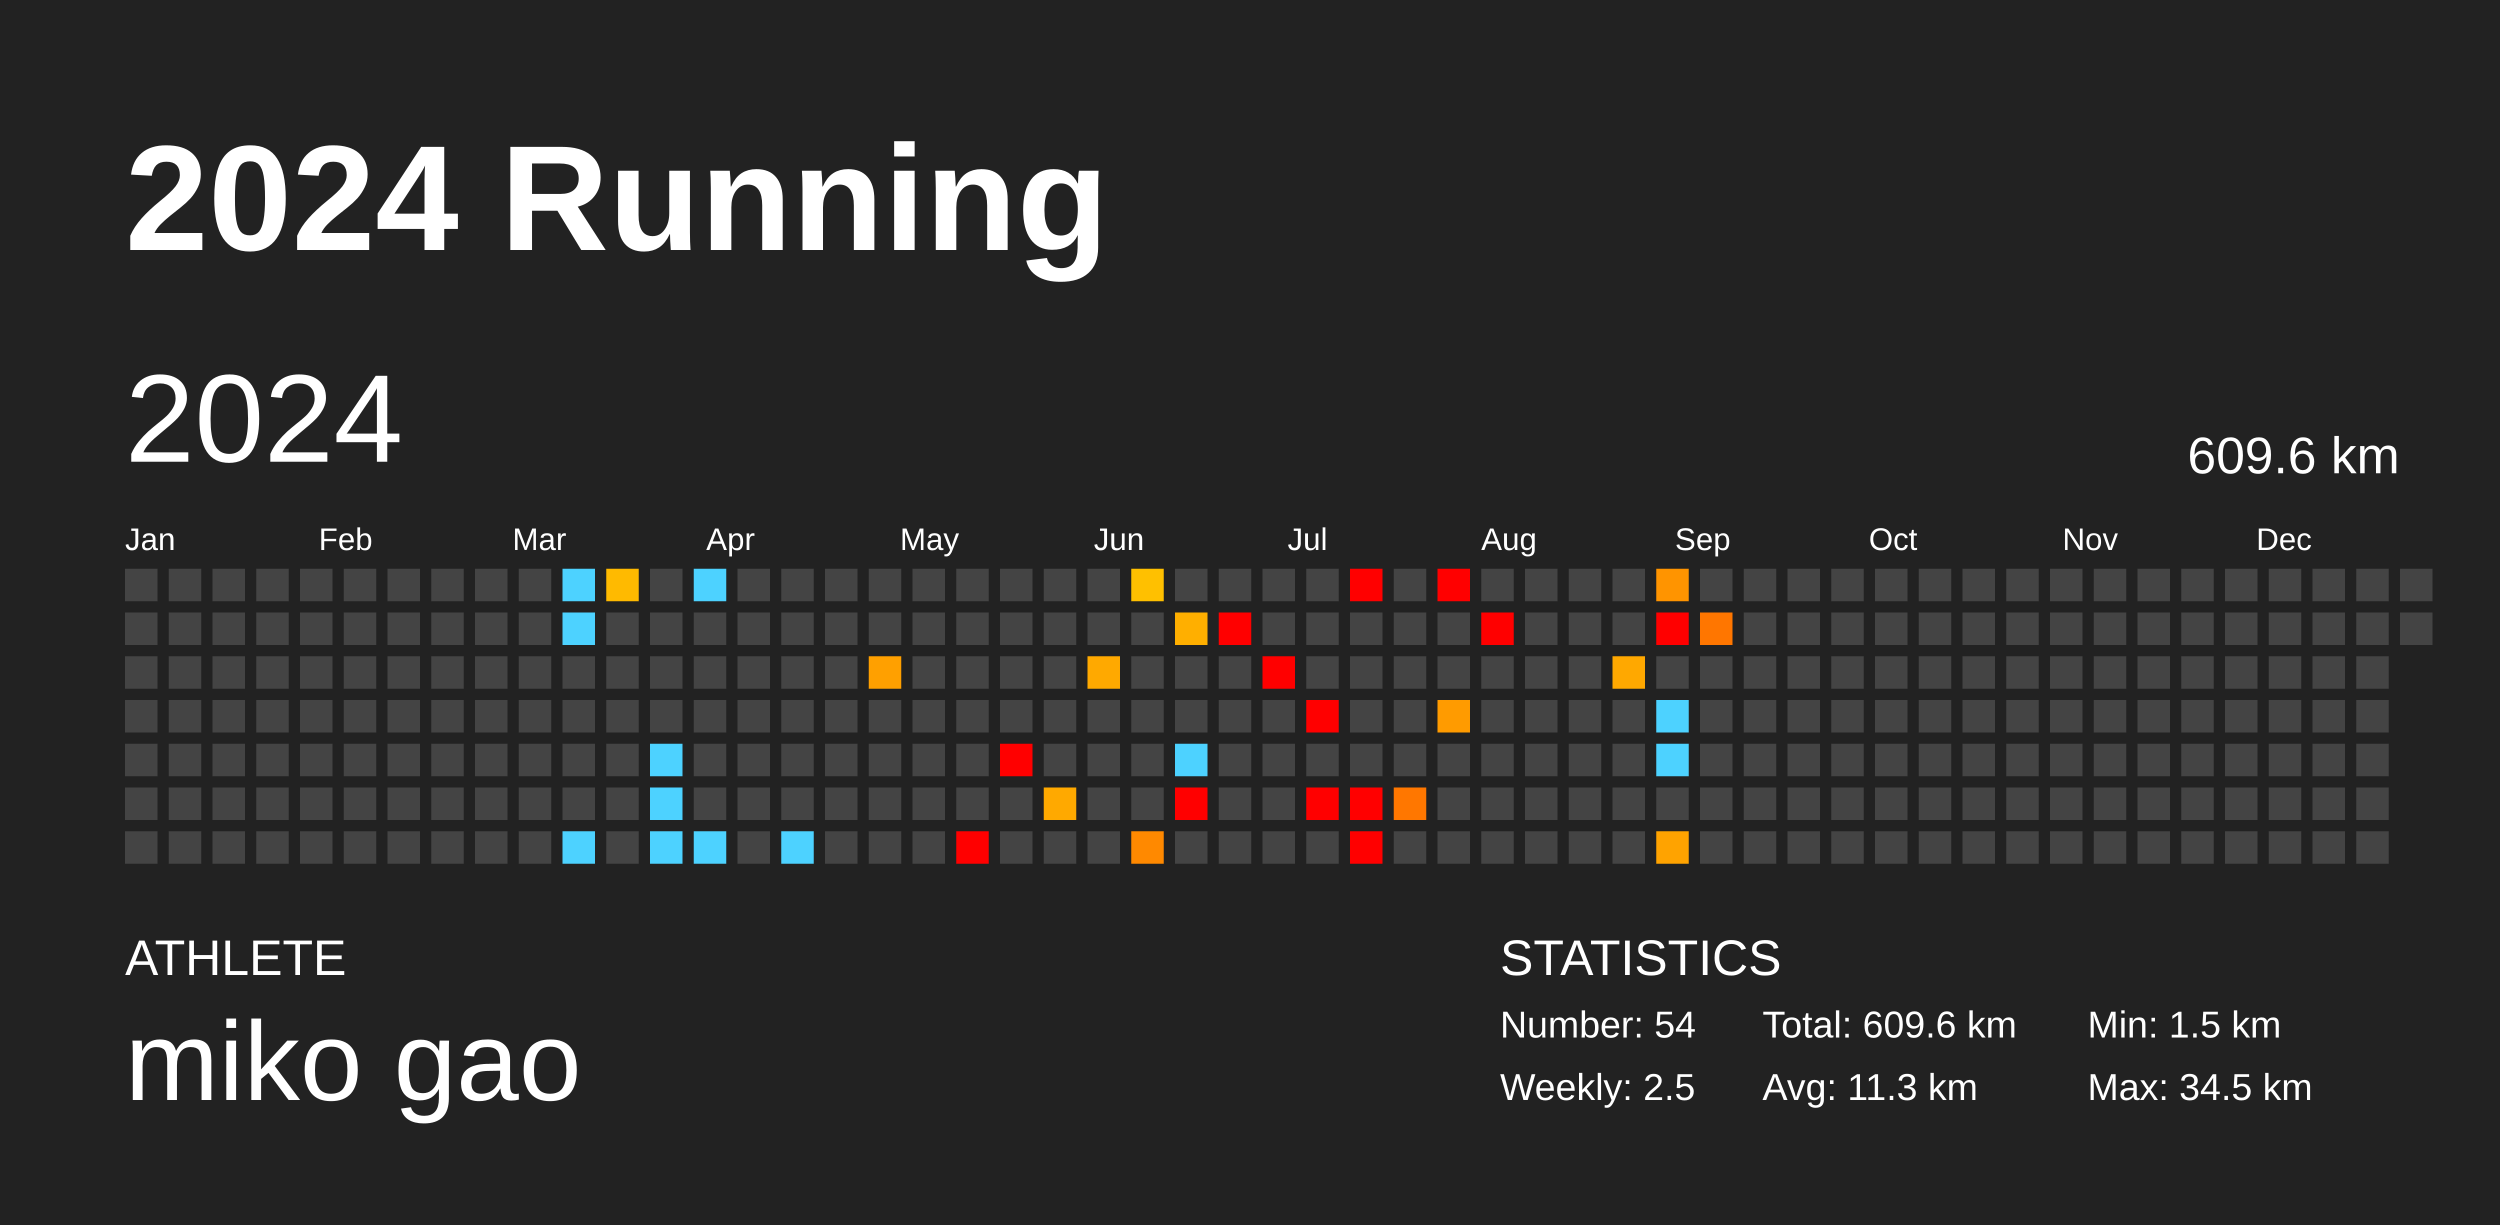
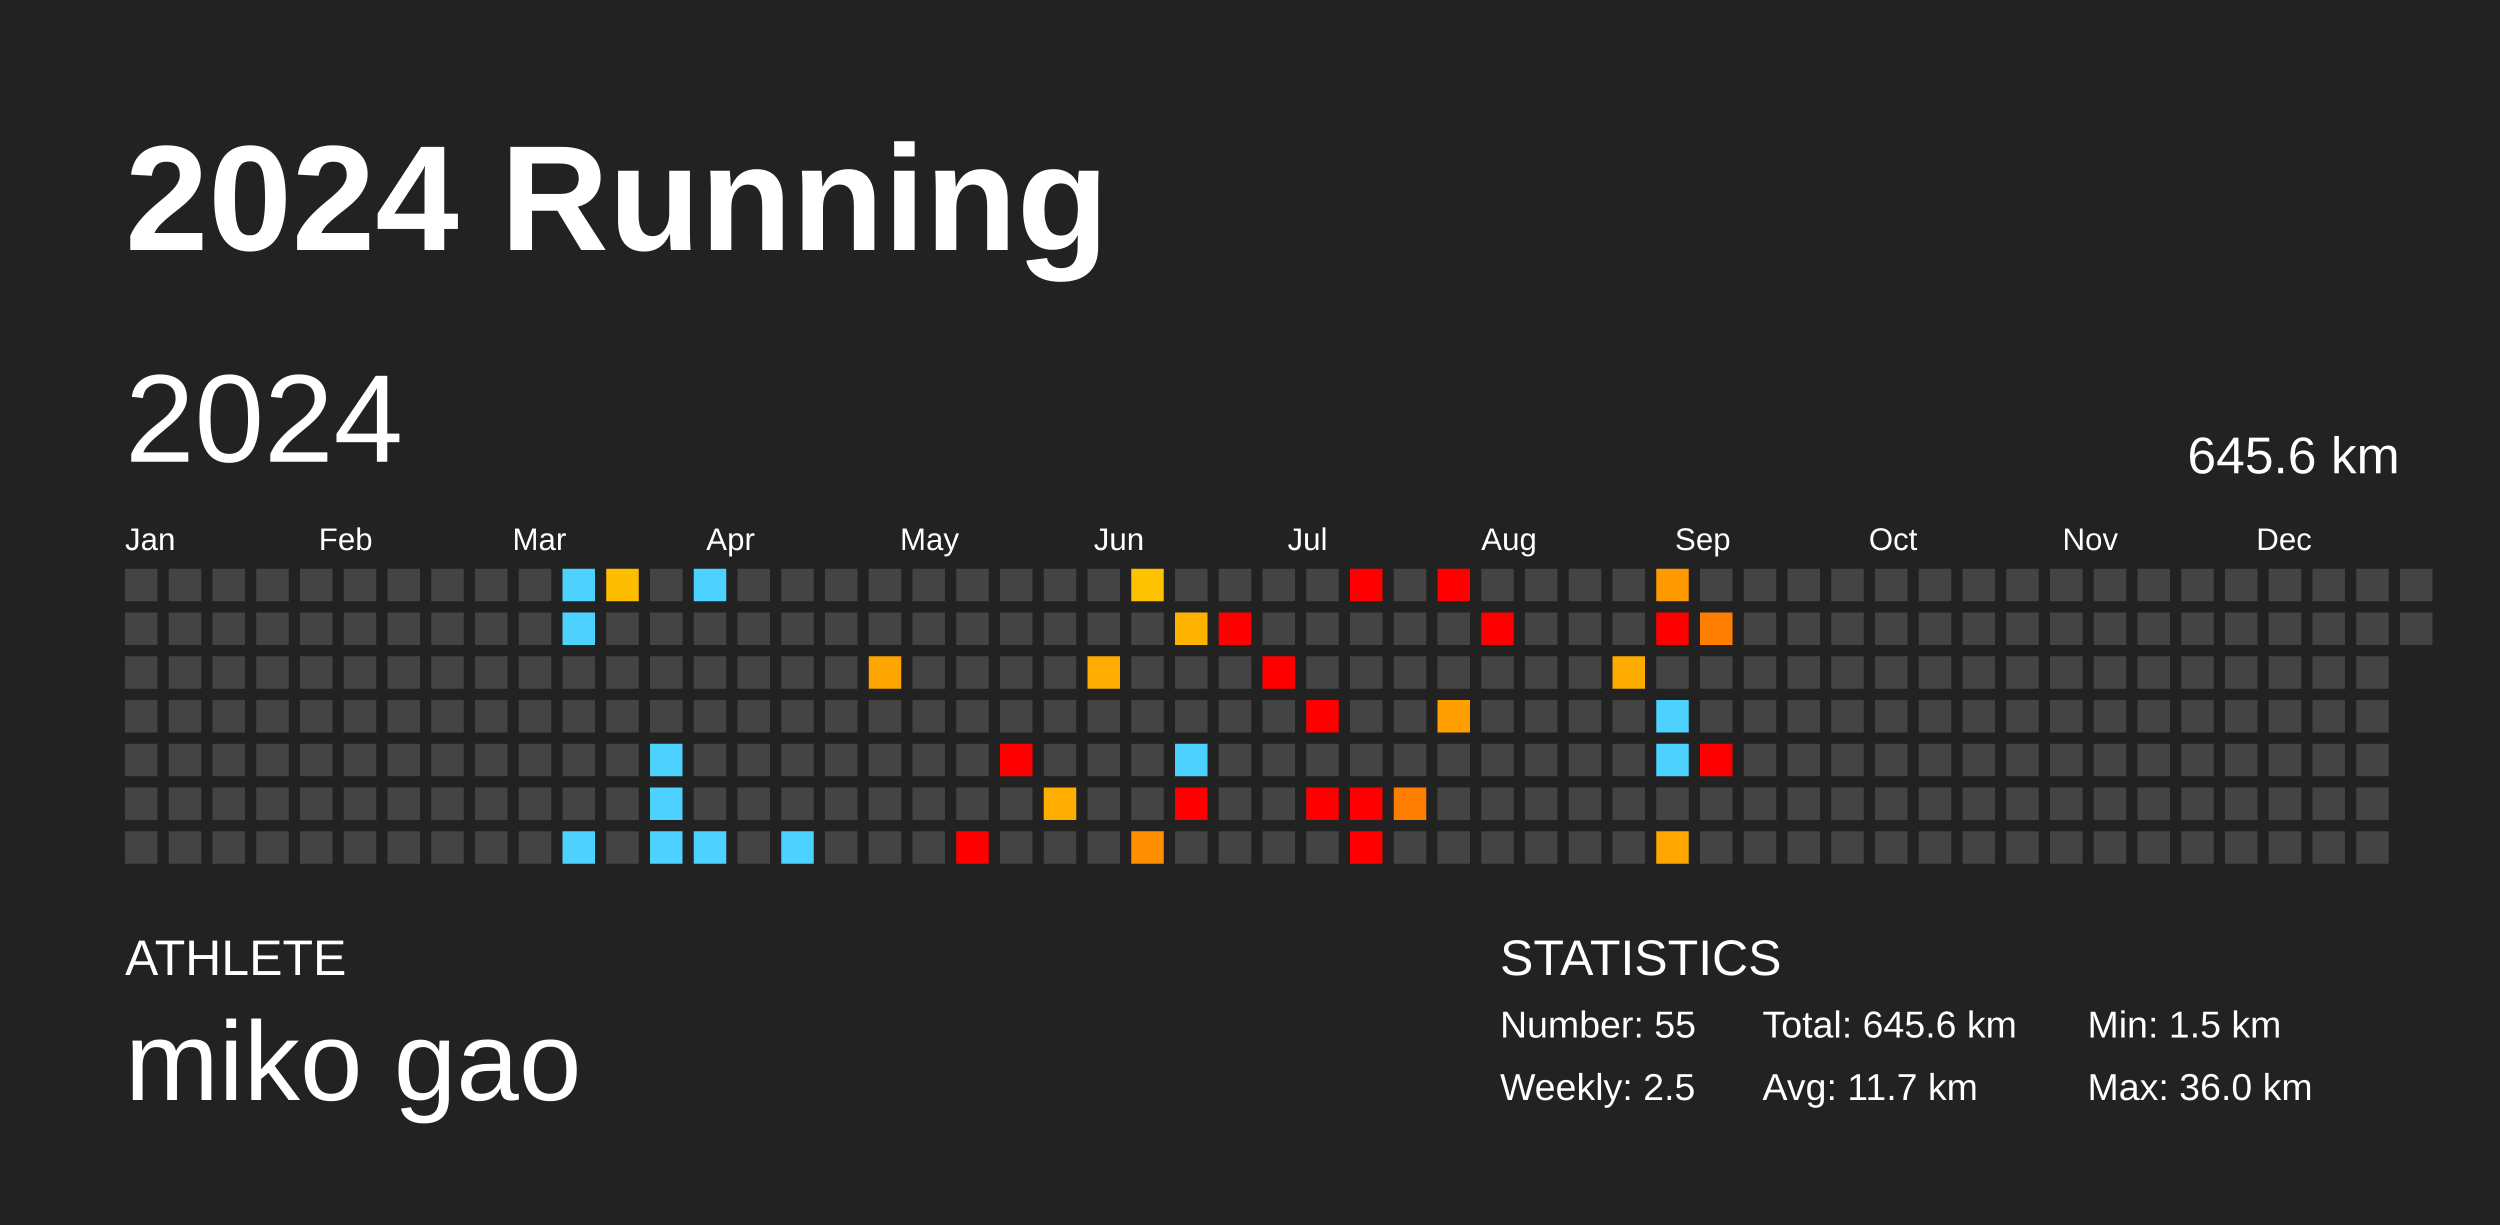
<svg xmlns="http://www.w3.org/2000/svg" baseProfile="full" height="98mm" version="1.1" viewBox="0,0,200,98" width="200mm">
  <defs />
  <rect fill="#222222" height="98" width="200" x="0" y="0" />
  <text fill="#FFFFFF" style="font-size:12px; font-family:Arial; font-weight:bold;" x="10" y="20">2024 Running</text>
  <text fill="#FFFFFF" style="font-size:4px; font-family:Arial" x="10" y="78">ATHLETE</text>
  <text fill="#FFFFFF" style="font-size:9px; font-family:Arial" x="10" y="88">miko gao</text>
  <text fill="#FFFFFF" style="font-size:4px; font-family:Arial" x="120" y="78">STATISTICS</text>
-   <text fill="#FFFFFF" style="font-size:3px; font-family:Arial" x="120" y="83">Number: 54</text>
+   <text fill="#FFFFFF" style="font-size:3px; font-family:Arial" x="120" y="83">Number: 55</text>
  <text fill="#FFFFFF" style="font-size:3px; font-family:Arial" x="120" y="88">Weekly: 2.5</text>
-   <text fill="#FFFFFF" style="font-size:3px; font-family:Arial" x="141" y="83">Total: 609.6 km</text>
-   <text fill="#FFFFFF" style="font-size:3px; font-family:Arial" x="141" y="88">Avg: 11.3 km</text>
+   <text fill="#FFFFFF" style="font-size:3px; font-family:Arial" x="141" y="83">Total: 645.6 km</text>
+   <text fill="#FFFFFF" style="font-size:3px; font-family:Arial" x="141" y="88">Avg: 11.7 km</text>
  <text fill="#FFFFFF" style="font-size:3px; font-family:Arial" x="167" y="83">Min: 1.5 km</text>
-   <text fill="#FFFFFF" style="font-size:3px; font-family:Arial" x="167" y="88">Max: 34.5 km</text>
+   <text fill="#FFFFFF" style="font-size:3px; font-family:Arial" x="167" y="88">Max: 36.0 km</text>
  <text dominant-baseline="hanging" fill="#FFFFFF" style="font-size:10.0px; font-family:Arial;" x="10" y="30">2024</text>
-   <text dominant-baseline="hanging" fill="#FFFFFF" style="font-size:4.125px; font-family:Arial;" x="175" y="35">609.6 km</text>
+   <text dominant-baseline="hanging" fill="#FFFFFF" style="font-size:4.125px; font-family:Arial;" x="175" y="35">645.6 km</text>
  <text fill="#FFFFFF" style="font-size:2.5px; font-family:Arial" x="10.0" y="44">Jan</text>
  <text fill="#FFFFFF" style="font-size:2.5px; font-family:Arial" x="25.5" y="44">Feb</text>
  <text fill="#FFFFFF" style="font-size:2.5px; font-family:Arial" x="41.0" y="44">Mar</text>
  <text fill="#FFFFFF" style="font-size:2.5px; font-family:Arial" x="56.5" y="44">Apr</text>
  <text fill="#FFFFFF" style="font-size:2.5px; font-family:Arial" x="72.0" y="44">May</text>
  <text fill="#FFFFFF" style="font-size:2.5px; font-family:Arial" x="87.5" y="44">Jun</text>
  <text fill="#FFFFFF" style="font-size:2.5px; font-family:Arial" x="103.0" y="44">Jul</text>
  <text fill="#FFFFFF" style="font-size:2.5px; font-family:Arial" x="118.5" y="44">Aug</text>
  <text fill="#FFFFFF" style="font-size:2.5px; font-family:Arial" x="134.0" y="44">Sep</text>
  <text fill="#FFFFFF" style="font-size:2.5px; font-family:Arial" x="149.5" y="44">Oct</text>
  <text fill="#FFFFFF" style="font-size:2.5px; font-family:Arial" x="165.0" y="44">Nov</text>
  <text fill="#FFFFFF" style="font-size:2.5px; font-family:Arial" x="180.5" y="44">Dec</text>
  <rect fill="#444444" height="2.6" width="2.6" x="10.0" y="45.5" />
  <rect fill="#444444" height="2.6" width="2.6" x="10.0" y="49.0" />
  <rect fill="#444444" height="2.6" width="2.6" x="10.0" y="52.5" />
  <rect fill="#444444" height="2.6" width="2.6" x="10.0" y="56.0" />
  <rect fill="#444444" height="2.6" width="2.6" x="10.0" y="59.5" />
  <rect fill="#444444" height="2.6" width="2.6" x="10.0" y="63.0" />
  <rect fill="#444444" height="2.6" width="2.6" x="10.0" y="66.5" />
  <rect fill="#444444" height="2.6" width="2.6" x="13.5" y="45.5" />
  <rect fill="#444444" height="2.6" width="2.6" x="13.5" y="49.0" />
  <rect fill="#444444" height="2.6" width="2.6" x="13.5" y="52.5" />
  <rect fill="#444444" height="2.6" width="2.6" x="13.5" y="56.0" />
  <rect fill="#444444" height="2.6" width="2.6" x="13.5" y="59.5" />
  <rect fill="#444444" height="2.6" width="2.6" x="13.5" y="63.0" />
  <rect fill="#444444" height="2.6" width="2.6" x="13.5" y="66.5" />
  <rect fill="#444444" height="2.6" width="2.6" x="17.0" y="45.5" />
  <rect fill="#444444" height="2.6" width="2.6" x="17.0" y="49.0" />
  <rect fill="#444444" height="2.6" width="2.6" x="17.0" y="52.5" />
  <rect fill="#444444" height="2.6" width="2.6" x="17.0" y="56.0" />
  <rect fill="#444444" height="2.6" width="2.6" x="17.0" y="59.5" />
  <rect fill="#444444" height="2.6" width="2.6" x="17.0" y="63.0" />
  <rect fill="#444444" height="2.6" width="2.6" x="17.0" y="66.5" />
  <rect fill="#444444" height="2.6" width="2.6" x="20.5" y="45.5" />
  <rect fill="#444444" height="2.6" width="2.6" x="20.5" y="49.0" />
  <rect fill="#444444" height="2.6" width="2.6" x="20.5" y="52.5" />
  <rect fill="#444444" height="2.6" width="2.6" x="20.5" y="56.0" />
  <rect fill="#444444" height="2.6" width="2.6" x="20.5" y="59.5" />
  <rect fill="#444444" height="2.6" width="2.6" x="20.5" y="63.0" />
  <rect fill="#444444" height="2.6" width="2.6" x="20.5" y="66.5" />
  <rect fill="#444444" height="2.6" width="2.6" x="24.0" y="45.5" />
  <rect fill="#444444" height="2.6" width="2.6" x="24.0" y="49.0" />
  <rect fill="#444444" height="2.6" width="2.6" x="24.0" y="52.5" />
  <rect fill="#444444" height="2.6" width="2.6" x="24.0" y="56.0" />
  <rect fill="#444444" height="2.6" width="2.6" x="24.0" y="59.5" />
  <rect fill="#444444" height="2.6" width="2.6" x="24.0" y="63.0" />
  <rect fill="#444444" height="2.6" width="2.6" x="24.0" y="66.5" />
  <rect fill="#444444" height="2.6" width="2.6" x="27.5" y="45.5" />
  <rect fill="#444444" height="2.6" width="2.6" x="27.5" y="49.0" />
  <rect fill="#444444" height="2.6" width="2.6" x="27.5" y="52.5" />
  <rect fill="#444444" height="2.6" width="2.6" x="27.5" y="56.0" />
  <rect fill="#444444" height="2.6" width="2.6" x="27.5" y="59.5" />
  <rect fill="#444444" height="2.6" width="2.6" x="27.5" y="63.0" />
  <rect fill="#444444" height="2.6" width="2.6" x="27.5" y="66.5" />
  <rect fill="#444444" height="2.6" width="2.6" x="31.0" y="45.5" />
  <rect fill="#444444" height="2.6" width="2.6" x="31.0" y="49.0" />
  <rect fill="#444444" height="2.6" width="2.6" x="31.0" y="52.5" />
  <rect fill="#444444" height="2.6" width="2.6" x="31.0" y="56.0" />
  <rect fill="#444444" height="2.6" width="2.6" x="31.0" y="59.5" />
  <rect fill="#444444" height="2.6" width="2.6" x="31.0" y="63.0" />
  <rect fill="#444444" height="2.6" width="2.6" x="31.0" y="66.5" />
  <rect fill="#444444" height="2.6" width="2.6" x="34.5" y="45.5" />
  <rect fill="#444444" height="2.6" width="2.6" x="34.5" y="49.0" />
  <rect fill="#444444" height="2.6" width="2.6" x="34.5" y="52.5" />
  <rect fill="#444444" height="2.6" width="2.6" x="34.5" y="56.0" />
  <rect fill="#444444" height="2.6" width="2.6" x="34.5" y="59.5" />
  <rect fill="#444444" height="2.6" width="2.6" x="34.5" y="63.0" />
  <rect fill="#444444" height="2.6" width="2.6" x="34.5" y="66.5" />
  <rect fill="#444444" height="2.6" width="2.6" x="38.0" y="45.5" />
  <rect fill="#444444" height="2.6" width="2.6" x="38.0" y="49.0" />
  <rect fill="#444444" height="2.6" width="2.6" x="38.0" y="52.5" />
  <rect fill="#444444" height="2.6" width="2.6" x="38.0" y="56.0" />
  <rect fill="#444444" height="2.6" width="2.6" x="38.0" y="59.5" />
  <rect fill="#444444" height="2.6" width="2.6" x="38.0" y="63.0" />
  <rect fill="#444444" height="2.6" width="2.6" x="38.0" y="66.5" />
  <rect fill="#444444" height="2.6" width="2.6" x="41.5" y="45.5" />
  <rect fill="#444444" height="2.6" width="2.6" x="41.5" y="49.0" />
  <rect fill="#444444" height="2.6" width="2.6" x="41.5" y="52.5" />
  <rect fill="#444444" height="2.6" width="2.6" x="41.5" y="56.0" />
  <rect fill="#444444" height="2.6" width="2.6" x="41.5" y="59.5" />
  <rect fill="#444444" height="2.6" width="2.6" x="41.5" y="63.0" />
  <rect fill="#444444" height="2.6" width="2.6" x="41.5" y="66.5" />
  <rect fill="#4dd2ff" height="2.6" width="2.6" x="45.0" y="45.5" />
  <rect fill="#4dd2ff" height="2.6" width="2.6" x="45.0" y="49.0" />
  <rect fill="#444444" height="2.6" width="2.6" x="45.0" y="52.5" />
  <rect fill="#444444" height="2.6" width="2.6" x="45.0" y="56.0" />
  <rect fill="#444444" height="2.6" width="2.6" x="45.0" y="59.5" />
  <rect fill="#444444" height="2.6" width="2.6" x="45.0" y="63.0" />
  <rect fill="#4dd2ff" height="2.6" width="2.6" x="45.0" y="66.5" />
-   <rect fill="#ffba00" height="2.6" width="2.6" x="48.5" y="45.5" />
+   <rect fill="#ffbd00" height="2.6" width="2.6" x="48.5" y="45.5" />
  <rect fill="#444444" height="2.6" width="2.6" x="48.5" y="49.0" />
  <rect fill="#444444" height="2.6" width="2.6" x="48.5" y="52.5" />
  <rect fill="#444444" height="2.6" width="2.6" x="48.5" y="56.0" />
  <rect fill="#444444" height="2.6" width="2.6" x="48.5" y="59.5" />
  <rect fill="#444444" height="2.6" width="2.6" x="48.5" y="63.0" />
  <rect fill="#444444" height="2.6" width="2.6" x="48.5" y="66.5" />
  <rect fill="#444444" height="2.6" width="2.6" x="52.0" y="45.5" />
  <rect fill="#444444" height="2.6" width="2.6" x="52.0" y="49.0" />
  <rect fill="#444444" height="2.6" width="2.6" x="52.0" y="52.5" />
  <rect fill="#444444" height="2.6" width="2.6" x="52.0" y="56.0" />
  <rect fill="#4dd2ff" height="2.6" width="2.6" x="52.0" y="59.5" />
  <rect fill="#4dd2ff" height="2.6" width="2.6" x="52.0" y="63.0" />
  <rect fill="#4dd2ff" height="2.6" width="2.6" x="52.0" y="66.5" />
  <rect fill="#4dd2ff" height="2.6" width="2.6" x="55.5" y="45.5" />
  <rect fill="#444444" height="2.6" width="2.6" x="55.5" y="49.0" />
  <rect fill="#444444" height="2.6" width="2.6" x="55.5" y="52.5" />
  <rect fill="#444444" height="2.6" width="2.6" x="55.5" y="56.0" />
  <rect fill="#444444" height="2.6" width="2.6" x="55.5" y="59.5" />
  <rect fill="#444444" height="2.6" width="2.6" x="55.5" y="63.0" />
  <rect fill="#4dd2ff" height="2.6" width="2.6" x="55.5" y="66.5" />
  <rect fill="#444444" height="2.6" width="2.6" x="59.0" y="45.5" />
  <rect fill="#444444" height="2.6" width="2.6" x="59.0" y="49.0" />
  <rect fill="#444444" height="2.6" width="2.6" x="59.0" y="52.5" />
  <rect fill="#444444" height="2.6" width="2.6" x="59.0" y="56.0" />
  <rect fill="#444444" height="2.6" width="2.6" x="59.0" y="59.5" />
  <rect fill="#444444" height="2.6" width="2.6" x="59.0" y="63.0" />
  <rect fill="#444444" height="2.6" width="2.6" x="59.0" y="66.5" />
  <rect fill="#444444" height="2.6" width="2.6" x="62.5" y="45.5" />
  <rect fill="#444444" height="2.6" width="2.6" x="62.5" y="49.0" />
  <rect fill="#444444" height="2.6" width="2.6" x="62.5" y="52.5" />
  <rect fill="#444444" height="2.6" width="2.6" x="62.5" y="56.0" />
  <rect fill="#444444" height="2.6" width="2.6" x="62.5" y="59.5" />
  <rect fill="#444444" height="2.6" width="2.6" x="62.5" y="63.0" />
  <rect fill="#4dd2ff" height="2.6" width="2.6" x="62.5" y="66.5" />
  <rect fill="#444444" height="2.6" width="2.6" x="66.0" y="45.5" />
  <rect fill="#444444" height="2.6" width="2.6" x="66.0" y="49.0" />
  <rect fill="#444444" height="2.6" width="2.6" x="66.0" y="52.5" />
  <rect fill="#444444" height="2.6" width="2.6" x="66.0" y="56.0" />
  <rect fill="#444444" height="2.6" width="2.6" x="66.0" y="59.5" />
  <rect fill="#444444" height="2.6" width="2.6" x="66.0" y="63.0" />
  <rect fill="#444444" height="2.6" width="2.6" x="66.0" y="66.5" />
  <rect fill="#444444" height="2.6" width="2.6" x="69.5" y="45.5" />
  <rect fill="#444444" height="2.6" width="2.6" x="69.5" y="49.0" />
-   <rect fill="#ffa000" height="2.6" width="2.6" x="69.5" y="52.5" />
+   <rect fill="#ffa500" height="2.6" width="2.6" x="69.5" y="52.5" />
  <rect fill="#444444" height="2.6" width="2.6" x="69.5" y="56.0" />
  <rect fill="#444444" height="2.6" width="2.6" x="69.5" y="59.5" />
  <rect fill="#444444" height="2.6" width="2.6" x="69.5" y="63.0" />
  <rect fill="#444444" height="2.6" width="2.6" x="69.5" y="66.5" />
  <rect fill="#444444" height="2.6" width="2.6" x="73.0" y="45.5" />
  <rect fill="#444444" height="2.6" width="2.6" x="73.0" y="49.0" />
  <rect fill="#444444" height="2.6" width="2.6" x="73.0" y="52.5" />
  <rect fill="#444444" height="2.6" width="2.6" x="73.0" y="56.0" />
  <rect fill="#444444" height="2.6" width="2.6" x="73.0" y="59.5" />
  <rect fill="#444444" height="2.6" width="2.6" x="73.0" y="63.0" />
  <rect fill="#444444" height="2.6" width="2.6" x="73.0" y="66.5" />
  <rect fill="#444444" height="2.6" width="2.6" x="76.5" y="45.5" />
  <rect fill="#444444" height="2.6" width="2.6" x="76.5" y="49.0" />
  <rect fill="#444444" height="2.6" width="2.6" x="76.5" y="52.5" />
  <rect fill="#444444" height="2.6" width="2.6" x="76.5" y="56.0" />
  <rect fill="#444444" height="2.6" width="2.6" x="76.5" y="59.5" />
  <rect fill="#444444" height="2.6" width="2.6" x="76.5" y="63.0" />
  <rect fill="red" height="2.6" width="2.6" x="76.5" y="66.5" />
  <rect fill="#444444" height="2.6" width="2.6" x="80.0" y="45.5" />
  <rect fill="#444444" height="2.6" width="2.6" x="80.0" y="49.0" />
  <rect fill="#444444" height="2.6" width="2.6" x="80.0" y="52.5" />
  <rect fill="#444444" height="2.6" width="2.6" x="80.0" y="56.0" />
  <rect fill="red" height="2.6" width="2.6" x="80.0" y="59.5" />
  <rect fill="#444444" height="2.6" width="2.6" x="80.0" y="63.0" />
  <rect fill="#444444" height="2.6" width="2.6" x="80.0" y="66.5" />
  <rect fill="#444444" height="2.6" width="2.6" x="83.5" y="45.5" />
  <rect fill="#444444" height="2.6" width="2.6" x="83.5" y="49.0" />
  <rect fill="#444444" height="2.6" width="2.6" x="83.5" y="52.5" />
  <rect fill="#444444" height="2.6" width="2.6" x="83.5" y="56.0" />
  <rect fill="#444444" height="2.6" width="2.6" x="83.5" y="59.5" />
-   <rect fill="#ffa900" height="2.6" width="2.6" x="83.5" y="63.0" />
+   <rect fill="#ffad00" height="2.6" width="2.6" x="83.5" y="63.0" />
  <rect fill="#444444" height="2.6" width="2.6" x="83.5" y="66.5" />
  <rect fill="#444444" height="2.6" width="2.6" x="87.0" y="45.5" />
  <rect fill="#444444" height="2.6" width="2.6" x="87.0" y="49.0" />
-   <rect fill="#ffa900" height="2.6" width="2.6" x="87.0" y="52.5" />
+   <rect fill="#ffad00" height="2.6" width="2.6" x="87.0" y="52.5" />
  <rect fill="#444444" height="2.6" width="2.6" x="87.0" y="56.0" />
  <rect fill="#444444" height="2.6" width="2.6" x="87.0" y="59.5" />
  <rect fill="#444444" height="2.6" width="2.6" x="87.0" y="63.0" />
  <rect fill="#444444" height="2.6" width="2.6" x="87.0" y="66.5" />
-   <rect fill="#ffc000" height="2.6" width="2.6" x="90.5" y="45.5" />
+   <rect fill="#ffc200" height="2.6" width="2.6" x="90.5" y="45.5" />
  <rect fill="#444444" height="2.6" width="2.6" x="90.5" y="49.0" />
  <rect fill="#444444" height="2.6" width="2.6" x="90.5" y="52.5" />
  <rect fill="#444444" height="2.6" width="2.6" x="90.5" y="56.0" />
  <rect fill="#444444" height="2.6" width="2.6" x="90.5" y="59.5" />
  <rect fill="#444444" height="2.6" width="2.6" x="90.5" y="63.0" />
-   <rect fill="#ff8900" height="2.6" width="2.6" x="90.5" y="66.5" />
+   <rect fill="#ff8f00" height="2.6" width="2.6" x="90.5" y="66.5" />
  <rect fill="#444444" height="2.6" width="2.6" x="94.0" y="45.5" />
-   <rect fill="#ffaf00" height="2.6" width="2.6" x="94.0" y="49.0" />
+   <rect fill="#ffb200" height="2.6" width="2.6" x="94.0" y="49.0" />
  <rect fill="#444444" height="2.6" width="2.6" x="94.0" y="52.5" />
  <rect fill="#444444" height="2.6" width="2.6" x="94.0" y="56.0" />
  <rect fill="#4dd2ff" height="2.6" width="2.6" x="94.0" y="59.5" />
  <rect fill="red" height="2.6" width="2.6" x="94.0" y="63.0" />
  <rect fill="#444444" height="2.6" width="2.6" x="94.0" y="66.5" />
  <rect fill="#444444" height="2.6" width="2.6" x="97.5" y="45.5" />
  <rect fill="red" height="2.6" width="2.6" x="97.5" y="49.0" />
  <rect fill="#444444" height="2.6" width="2.6" x="97.5" y="52.5" />
  <rect fill="#444444" height="2.6" width="2.6" x="97.5" y="56.0" />
  <rect fill="#444444" height="2.6" width="2.6" x="97.5" y="59.5" />
  <rect fill="#444444" height="2.6" width="2.6" x="97.5" y="63.0" />
  <rect fill="#444444" height="2.6" width="2.6" x="97.5" y="66.5" />
  <rect fill="#444444" height="2.6" width="2.6" x="101.0" y="45.5" />
  <rect fill="#444444" height="2.6" width="2.6" x="101.0" y="49.0" />
  <rect fill="red" height="2.6" width="2.6" x="101.0" y="52.5" />
  <rect fill="#444444" height="2.6" width="2.6" x="101.0" y="56.0" />
  <rect fill="#444444" height="2.6" width="2.6" x="101.0" y="59.5" />
  <rect fill="#444444" height="2.6" width="2.6" x="101.0" y="63.0" />
  <rect fill="#444444" height="2.6" width="2.6" x="101.0" y="66.5" />
  <rect fill="#444444" height="2.6" width="2.6" x="104.5" y="45.5" />
  <rect fill="#444444" height="2.6" width="2.6" x="104.5" y="49.0" />
  <rect fill="#444444" height="2.6" width="2.6" x="104.5" y="52.5" />
  <rect fill="red" height="2.6" width="2.6" x="104.5" y="56.0" />
  <rect fill="#444444" height="2.6" width="2.6" x="104.5" y="59.5" />
  <rect fill="red" height="2.6" width="2.6" x="104.5" y="63.0" />
  <rect fill="#444444" height="2.6" width="2.6" x="104.5" y="66.5" />
  <rect fill="red" height="2.6" width="2.6" x="108.0" y="45.5" />
  <rect fill="#444444" height="2.6" width="2.6" x="108.0" y="49.0" />
  <rect fill="#444444" height="2.6" width="2.6" x="108.0" y="52.5" />
  <rect fill="#444444" height="2.6" width="2.6" x="108.0" y="56.0" />
  <rect fill="#444444" height="2.6" width="2.6" x="108.0" y="59.5" />
  <rect fill="red" height="2.6" width="2.6" x="108.0" y="63.0" />
  <rect fill="red" height="2.6" width="2.6" x="108.0" y="66.5" />
  <rect fill="#444444" height="2.6" width="2.6" x="111.5" y="45.5" />
  <rect fill="#444444" height="2.6" width="2.6" x="111.5" y="49.0" />
  <rect fill="#444444" height="2.6" width="2.6" x="111.5" y="52.5" />
  <rect fill="#444444" height="2.6" width="2.6" x="111.5" y="56.0" />
  <rect fill="#444444" height="2.6" width="2.6" x="111.5" y="59.5" />
-   <rect fill="#ff7700" height="2.6" width="2.6" x="111.5" y="63.0" />
+   <rect fill="#ff7d00" height="2.6" width="2.6" x="111.5" y="63.0" />
  <rect fill="#444444" height="2.6" width="2.6" x="111.5" y="66.5" />
  <rect fill="red" height="2.6" width="2.6" x="115.0" y="45.5" />
  <rect fill="#444444" height="2.6" width="2.6" x="115.0" y="49.0" />
  <rect fill="#444444" height="2.6" width="2.6" x="115.0" y="52.5" />
-   <rect fill="#ff9b00" height="2.6" width="2.6" x="115.0" y="56.0" />
+   <rect fill="#ffa000" height="2.6" width="2.6" x="115.0" y="56.0" />
  <rect fill="#444444" height="2.6" width="2.6" x="115.0" y="59.5" />
  <rect fill="#444444" height="2.6" width="2.6" x="115.0" y="63.0" />
  <rect fill="#444444" height="2.6" width="2.6" x="115.0" y="66.5" />
  <rect fill="#444444" height="2.6" width="2.6" x="118.5" y="45.5" />
  <rect fill="red" height="2.6" width="2.6" x="118.5" y="49.0" />
  <rect fill="#444444" height="2.6" width="2.6" x="118.5" y="52.5" />
  <rect fill="#444444" height="2.6" width="2.6" x="118.5" y="56.0" />
  <rect fill="#444444" height="2.6" width="2.6" x="118.5" y="59.5" />
  <rect fill="#444444" height="2.6" width="2.6" x="118.5" y="63.0" />
  <rect fill="#444444" height="2.6" width="2.6" x="118.5" y="66.5" />
  <rect fill="#444444" height="2.6" width="2.6" x="122.0" y="45.5" />
  <rect fill="#444444" height="2.6" width="2.6" x="122.0" y="49.0" />
  <rect fill="#444444" height="2.6" width="2.6" x="122.0" y="52.5" />
  <rect fill="#444444" height="2.6" width="2.6" x="122.0" y="56.0" />
  <rect fill="#444444" height="2.6" width="2.6" x="122.0" y="59.5" />
  <rect fill="#444444" height="2.6" width="2.6" x="122.0" y="63.0" />
  <rect fill="#444444" height="2.6" width="2.6" x="122.0" y="66.5" />
  <rect fill="#444444" height="2.6" width="2.6" x="125.5" y="45.5" />
  <rect fill="#444444" height="2.6" width="2.6" x="125.5" y="49.0" />
  <rect fill="#444444" height="2.6" width="2.6" x="125.5" y="52.5" />
  <rect fill="#444444" height="2.6" width="2.6" x="125.5" y="56.0" />
  <rect fill="#444444" height="2.6" width="2.6" x="125.5" y="59.5" />
  <rect fill="#444444" height="2.6" width="2.6" x="125.5" y="63.0" />
  <rect fill="#444444" height="2.6" width="2.6" x="125.5" y="66.5" />
  <rect fill="#444444" height="2.6" width="2.6" x="129.0" y="45.5" />
  <rect fill="#444444" height="2.6" width="2.6" x="129.0" y="49.0" />
-   <rect fill="#ffa800" height="2.6" width="2.6" x="129.0" y="52.5" />
+   <rect fill="#ffac00" height="2.6" width="2.6" x="129.0" y="52.5" />
  <rect fill="#444444" height="2.6" width="2.6" x="129.0" y="56.0" />
  <rect fill="#444444" height="2.6" width="2.6" x="129.0" y="59.5" />
  <rect fill="#444444" height="2.6" width="2.6" x="129.0" y="63.0" />
  <rect fill="#444444" height="2.6" width="2.6" x="129.0" y="66.5" />
-   <rect fill="#ff9400" height="2.6" width="2.6" x="132.5" y="45.5" />
+   <rect fill="#ff9900" height="2.6" width="2.6" x="132.5" y="45.5" />
  <rect fill="red" height="2.6" width="2.6" x="132.5" y="49.0" />
  <rect fill="#444444" height="2.6" width="2.6" x="132.5" y="52.5" />
  <rect fill="#4dd2ff" height="2.6" width="2.6" x="132.5" y="56.0" />
  <rect fill="#4dd2ff" height="2.6" width="2.6" x="132.5" y="59.5" />
  <rect fill="#444444" height="2.6" width="2.6" x="132.5" y="63.0" />
-   <rect fill="#ffa300" height="2.6" width="2.6" x="132.5" y="66.5" />
+   <rect fill="#ffa700" height="2.6" width="2.6" x="132.5" y="66.5" />
  <rect fill="#444444" height="2.6" width="2.6" x="136.0" y="45.5" />
-   <rect fill="#ff7600" height="2.6" width="2.6" x="136.0" y="49.0" />
+   <rect fill="#ff7d00" height="2.6" width="2.6" x="136.0" y="49.0" />
  <rect fill="#444444" height="2.6" width="2.6" x="136.0" y="52.5" />
  <rect fill="#444444" height="2.6" width="2.6" x="136.0" y="56.0" />
-   <rect fill="#444444" height="2.6" width="2.6" x="136.0" y="59.5" />
+   <rect fill="red" height="2.6" width="2.6" x="136.0" y="59.5" />
  <rect fill="#444444" height="2.6" width="2.6" x="136.0" y="63.0" />
  <rect fill="#444444" height="2.6" width="2.6" x="136.0" y="66.5" />
  <rect fill="#444444" height="2.6" width="2.6" x="139.5" y="45.5" />
  <rect fill="#444444" height="2.6" width="2.6" x="139.5" y="49.0" />
  <rect fill="#444444" height="2.6" width="2.6" x="139.5" y="52.5" />
  <rect fill="#444444" height="2.6" width="2.6" x="139.5" y="56.0" />
  <rect fill="#444444" height="2.6" width="2.6" x="139.5" y="59.5" />
  <rect fill="#444444" height="2.6" width="2.6" x="139.5" y="63.0" />
  <rect fill="#444444" height="2.6" width="2.6" x="139.5" y="66.5" />
  <rect fill="#444444" height="2.6" width="2.6" x="143.0" y="45.5" />
  <rect fill="#444444" height="2.6" width="2.6" x="143.0" y="49.0" />
  <rect fill="#444444" height="2.6" width="2.6" x="143.0" y="52.5" />
  <rect fill="#444444" height="2.6" width="2.6" x="143.0" y="56.0" />
  <rect fill="#444444" height="2.6" width="2.6" x="143.0" y="59.5" />
  <rect fill="#444444" height="2.6" width="2.6" x="143.0" y="63.0" />
  <rect fill="#444444" height="2.6" width="2.6" x="143.0" y="66.5" />
  <rect fill="#444444" height="2.6" width="2.6" x="146.5" y="45.5" />
  <rect fill="#444444" height="2.6" width="2.6" x="146.5" y="49.0" />
  <rect fill="#444444" height="2.6" width="2.6" x="146.5" y="52.5" />
  <rect fill="#444444" height="2.6" width="2.6" x="146.5" y="56.0" />
  <rect fill="#444444" height="2.6" width="2.6" x="146.5" y="59.5" />
  <rect fill="#444444" height="2.6" width="2.6" x="146.5" y="63.0" />
  <rect fill="#444444" height="2.6" width="2.6" x="146.5" y="66.5" />
  <rect fill="#444444" height="2.6" width="2.6" x="150.0" y="45.5" />
  <rect fill="#444444" height="2.6" width="2.6" x="150.0" y="49.0" />
  <rect fill="#444444" height="2.6" width="2.6" x="150.0" y="52.5" />
  <rect fill="#444444" height="2.6" width="2.6" x="150.0" y="56.0" />
  <rect fill="#444444" height="2.6" width="2.6" x="150.0" y="59.5" />
  <rect fill="#444444" height="2.6" width="2.6" x="150.0" y="63.0" />
  <rect fill="#444444" height="2.6" width="2.6" x="150.0" y="66.5" />
  <rect fill="#444444" height="2.6" width="2.6" x="153.5" y="45.5" />
  <rect fill="#444444" height="2.6" width="2.6" x="153.5" y="49.0" />
  <rect fill="#444444" height="2.6" width="2.6" x="153.5" y="52.5" />
  <rect fill="#444444" height="2.6" width="2.6" x="153.5" y="56.0" />
  <rect fill="#444444" height="2.6" width="2.6" x="153.5" y="59.5" />
  <rect fill="#444444" height="2.6" width="2.6" x="153.5" y="63.0" />
  <rect fill="#444444" height="2.6" width="2.6" x="153.5" y="66.5" />
  <rect fill="#444444" height="2.6" width="2.6" x="157.0" y="45.5" />
  <rect fill="#444444" height="2.6" width="2.6" x="157.0" y="49.0" />
  <rect fill="#444444" height="2.6" width="2.6" x="157.0" y="52.5" />
  <rect fill="#444444" height="2.6" width="2.6" x="157.0" y="56.0" />
  <rect fill="#444444" height="2.6" width="2.6" x="157.0" y="59.5" />
  <rect fill="#444444" height="2.6" width="2.6" x="157.0" y="63.0" />
  <rect fill="#444444" height="2.6" width="2.6" x="157.0" y="66.5" />
  <rect fill="#444444" height="2.6" width="2.6" x="160.5" y="45.5" />
  <rect fill="#444444" height="2.6" width="2.6" x="160.5" y="49.0" />
  <rect fill="#444444" height="2.6" width="2.6" x="160.5" y="52.5" />
  <rect fill="#444444" height="2.6" width="2.6" x="160.5" y="56.0" />
  <rect fill="#444444" height="2.6" width="2.6" x="160.5" y="59.5" />
  <rect fill="#444444" height="2.6" width="2.6" x="160.5" y="63.0" />
  <rect fill="#444444" height="2.6" width="2.6" x="160.5" y="66.5" />
  <rect fill="#444444" height="2.6" width="2.6" x="164.0" y="45.5" />
  <rect fill="#444444" height="2.6" width="2.6" x="164.0" y="49.0" />
  <rect fill="#444444" height="2.6" width="2.6" x="164.0" y="52.5" />
  <rect fill="#444444" height="2.6" width="2.6" x="164.0" y="56.0" />
  <rect fill="#444444" height="2.6" width="2.6" x="164.0" y="59.5" />
  <rect fill="#444444" height="2.6" width="2.6" x="164.0" y="63.0" />
  <rect fill="#444444" height="2.6" width="2.6" x="164.0" y="66.5" />
  <rect fill="#444444" height="2.6" width="2.6" x="167.5" y="45.5" />
  <rect fill="#444444" height="2.6" width="2.6" x="167.5" y="49.0" />
  <rect fill="#444444" height="2.6" width="2.6" x="167.5" y="52.5" />
  <rect fill="#444444" height="2.6" width="2.6" x="167.5" y="56.0" />
  <rect fill="#444444" height="2.6" width="2.6" x="167.5" y="59.5" />
  <rect fill="#444444" height="2.6" width="2.6" x="167.5" y="63.0" />
  <rect fill="#444444" height="2.6" width="2.6" x="167.5" y="66.5" />
  <rect fill="#444444" height="2.6" width="2.6" x="171.0" y="45.5" />
  <rect fill="#444444" height="2.6" width="2.6" x="171.0" y="49.0" />
  <rect fill="#444444" height="2.6" width="2.6" x="171.0" y="52.5" />
  <rect fill="#444444" height="2.6" width="2.6" x="171.0" y="56.0" />
  <rect fill="#444444" height="2.6" width="2.6" x="171.0" y="59.5" />
  <rect fill="#444444" height="2.6" width="2.6" x="171.0" y="63.0" />
  <rect fill="#444444" height="2.6" width="2.6" x="171.0" y="66.5" />
  <rect fill="#444444" height="2.6" width="2.6" x="174.5" y="45.5" />
  <rect fill="#444444" height="2.6" width="2.6" x="174.5" y="49.0" />
  <rect fill="#444444" height="2.6" width="2.6" x="174.5" y="52.5" />
  <rect fill="#444444" height="2.6" width="2.6" x="174.5" y="56.0" />
  <rect fill="#444444" height="2.6" width="2.6" x="174.5" y="59.5" />
  <rect fill="#444444" height="2.6" width="2.6" x="174.5" y="63.0" />
  <rect fill="#444444" height="2.6" width="2.6" x="174.5" y="66.5" />
  <rect fill="#444444" height="2.6" width="2.6" x="178.0" y="45.5" />
  <rect fill="#444444" height="2.6" width="2.6" x="178.0" y="49.0" />
  <rect fill="#444444" height="2.6" width="2.6" x="178.0" y="52.5" />
  <rect fill="#444444" height="2.6" width="2.6" x="178.0" y="56.0" />
  <rect fill="#444444" height="2.6" width="2.6" x="178.0" y="59.5" />
  <rect fill="#444444" height="2.6" width="2.6" x="178.0" y="63.0" />
  <rect fill="#444444" height="2.6" width="2.6" x="178.0" y="66.5" />
  <rect fill="#444444" height="2.6" width="2.6" x="181.5" y="45.5" />
  <rect fill="#444444" height="2.6" width="2.6" x="181.5" y="49.0" />
  <rect fill="#444444" height="2.6" width="2.6" x="181.5" y="52.5" />
  <rect fill="#444444" height="2.6" width="2.6" x="181.5" y="56.0" />
  <rect fill="#444444" height="2.6" width="2.6" x="181.5" y="59.5" />
  <rect fill="#444444" height="2.6" width="2.6" x="181.5" y="63.0" />
  <rect fill="#444444" height="2.6" width="2.6" x="181.5" y="66.5" />
  <rect fill="#444444" height="2.6" width="2.6" x="185.0" y="45.5" />
  <rect fill="#444444" height="2.6" width="2.6" x="185.0" y="49.0" />
  <rect fill="#444444" height="2.6" width="2.6" x="185.0" y="52.5" />
  <rect fill="#444444" height="2.6" width="2.6" x="185.0" y="56.0" />
  <rect fill="#444444" height="2.6" width="2.6" x="185.0" y="59.5" />
  <rect fill="#444444" height="2.6" width="2.6" x="185.0" y="63.0" />
  <rect fill="#444444" height="2.6" width="2.6" x="185.0" y="66.5" />
  <rect fill="#444444" height="2.6" width="2.6" x="188.5" y="45.5" />
  <rect fill="#444444" height="2.6" width="2.6" x="188.5" y="49.0" />
  <rect fill="#444444" height="2.6" width="2.6" x="188.5" y="52.5" />
  <rect fill="#444444" height="2.6" width="2.6" x="188.5" y="56.0" />
  <rect fill="#444444" height="2.6" width="2.6" x="188.5" y="59.5" />
  <rect fill="#444444" height="2.6" width="2.6" x="188.5" y="63.0" />
  <rect fill="#444444" height="2.6" width="2.6" x="188.5" y="66.5" />
  <rect fill="#444444" height="2.6" width="2.6" x="192.0" y="45.5" />
  <rect fill="#444444" height="2.6" width="2.6" x="192.0" y="49.0" />
</svg>
